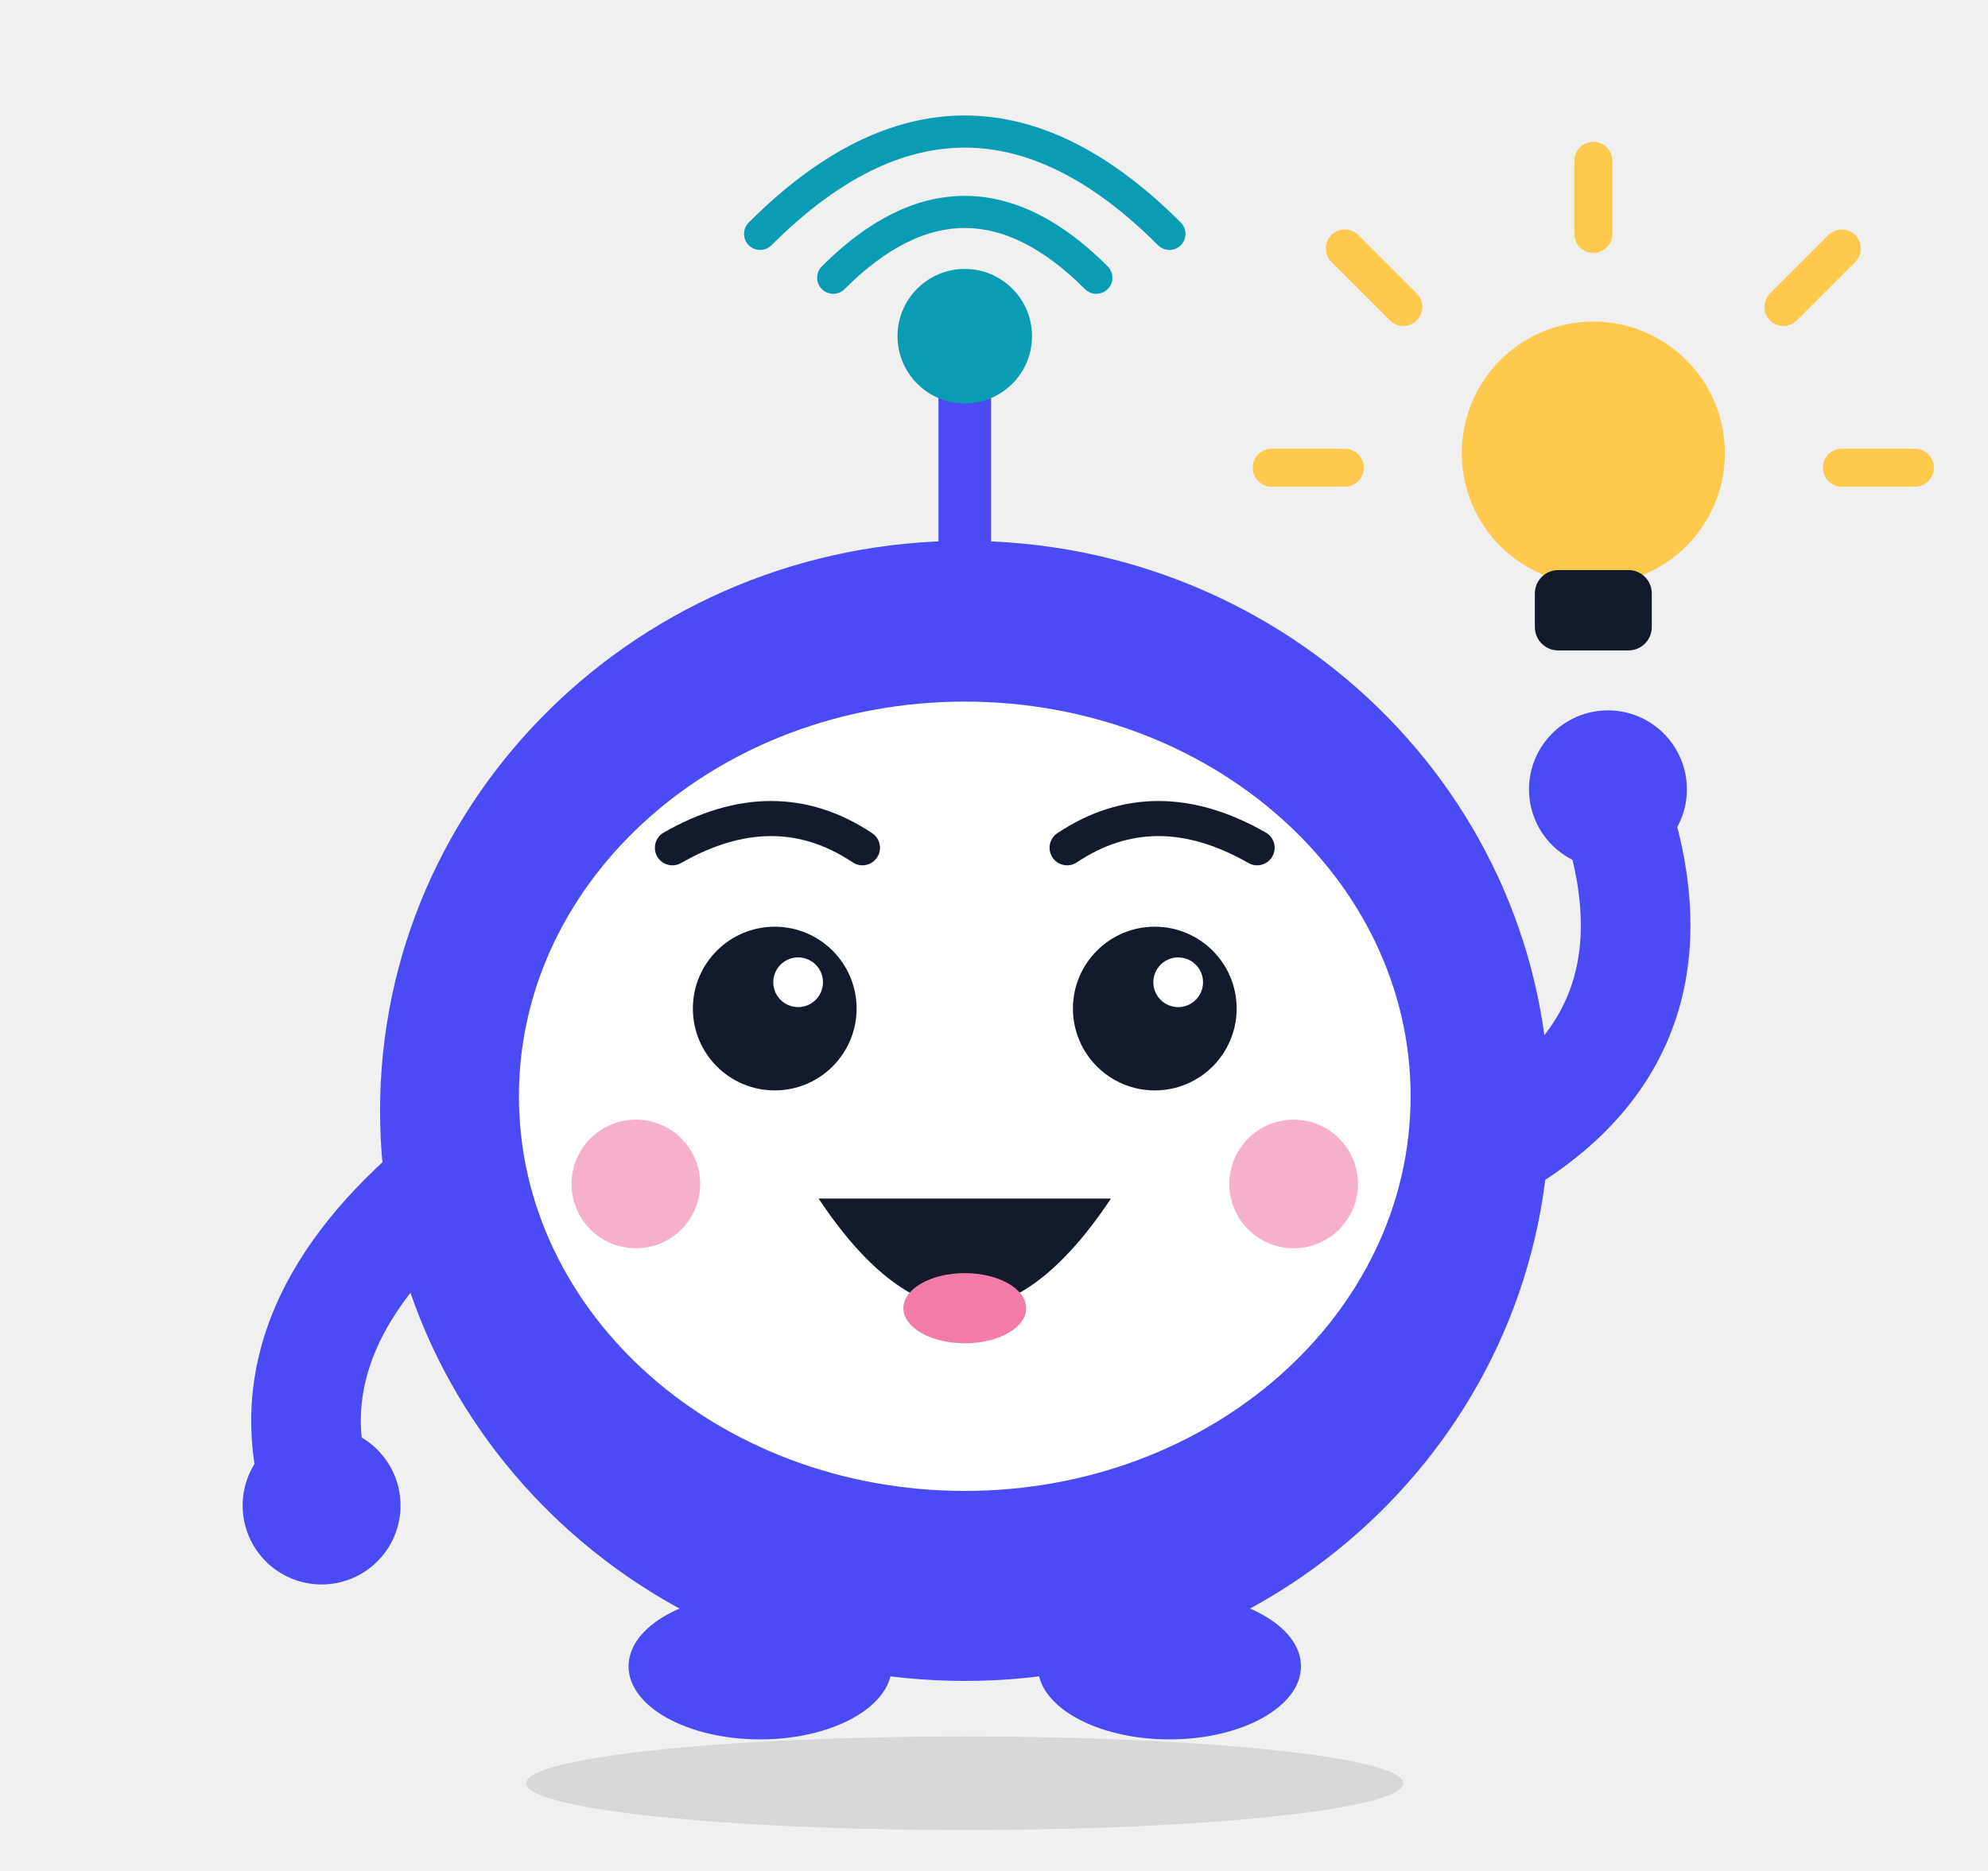
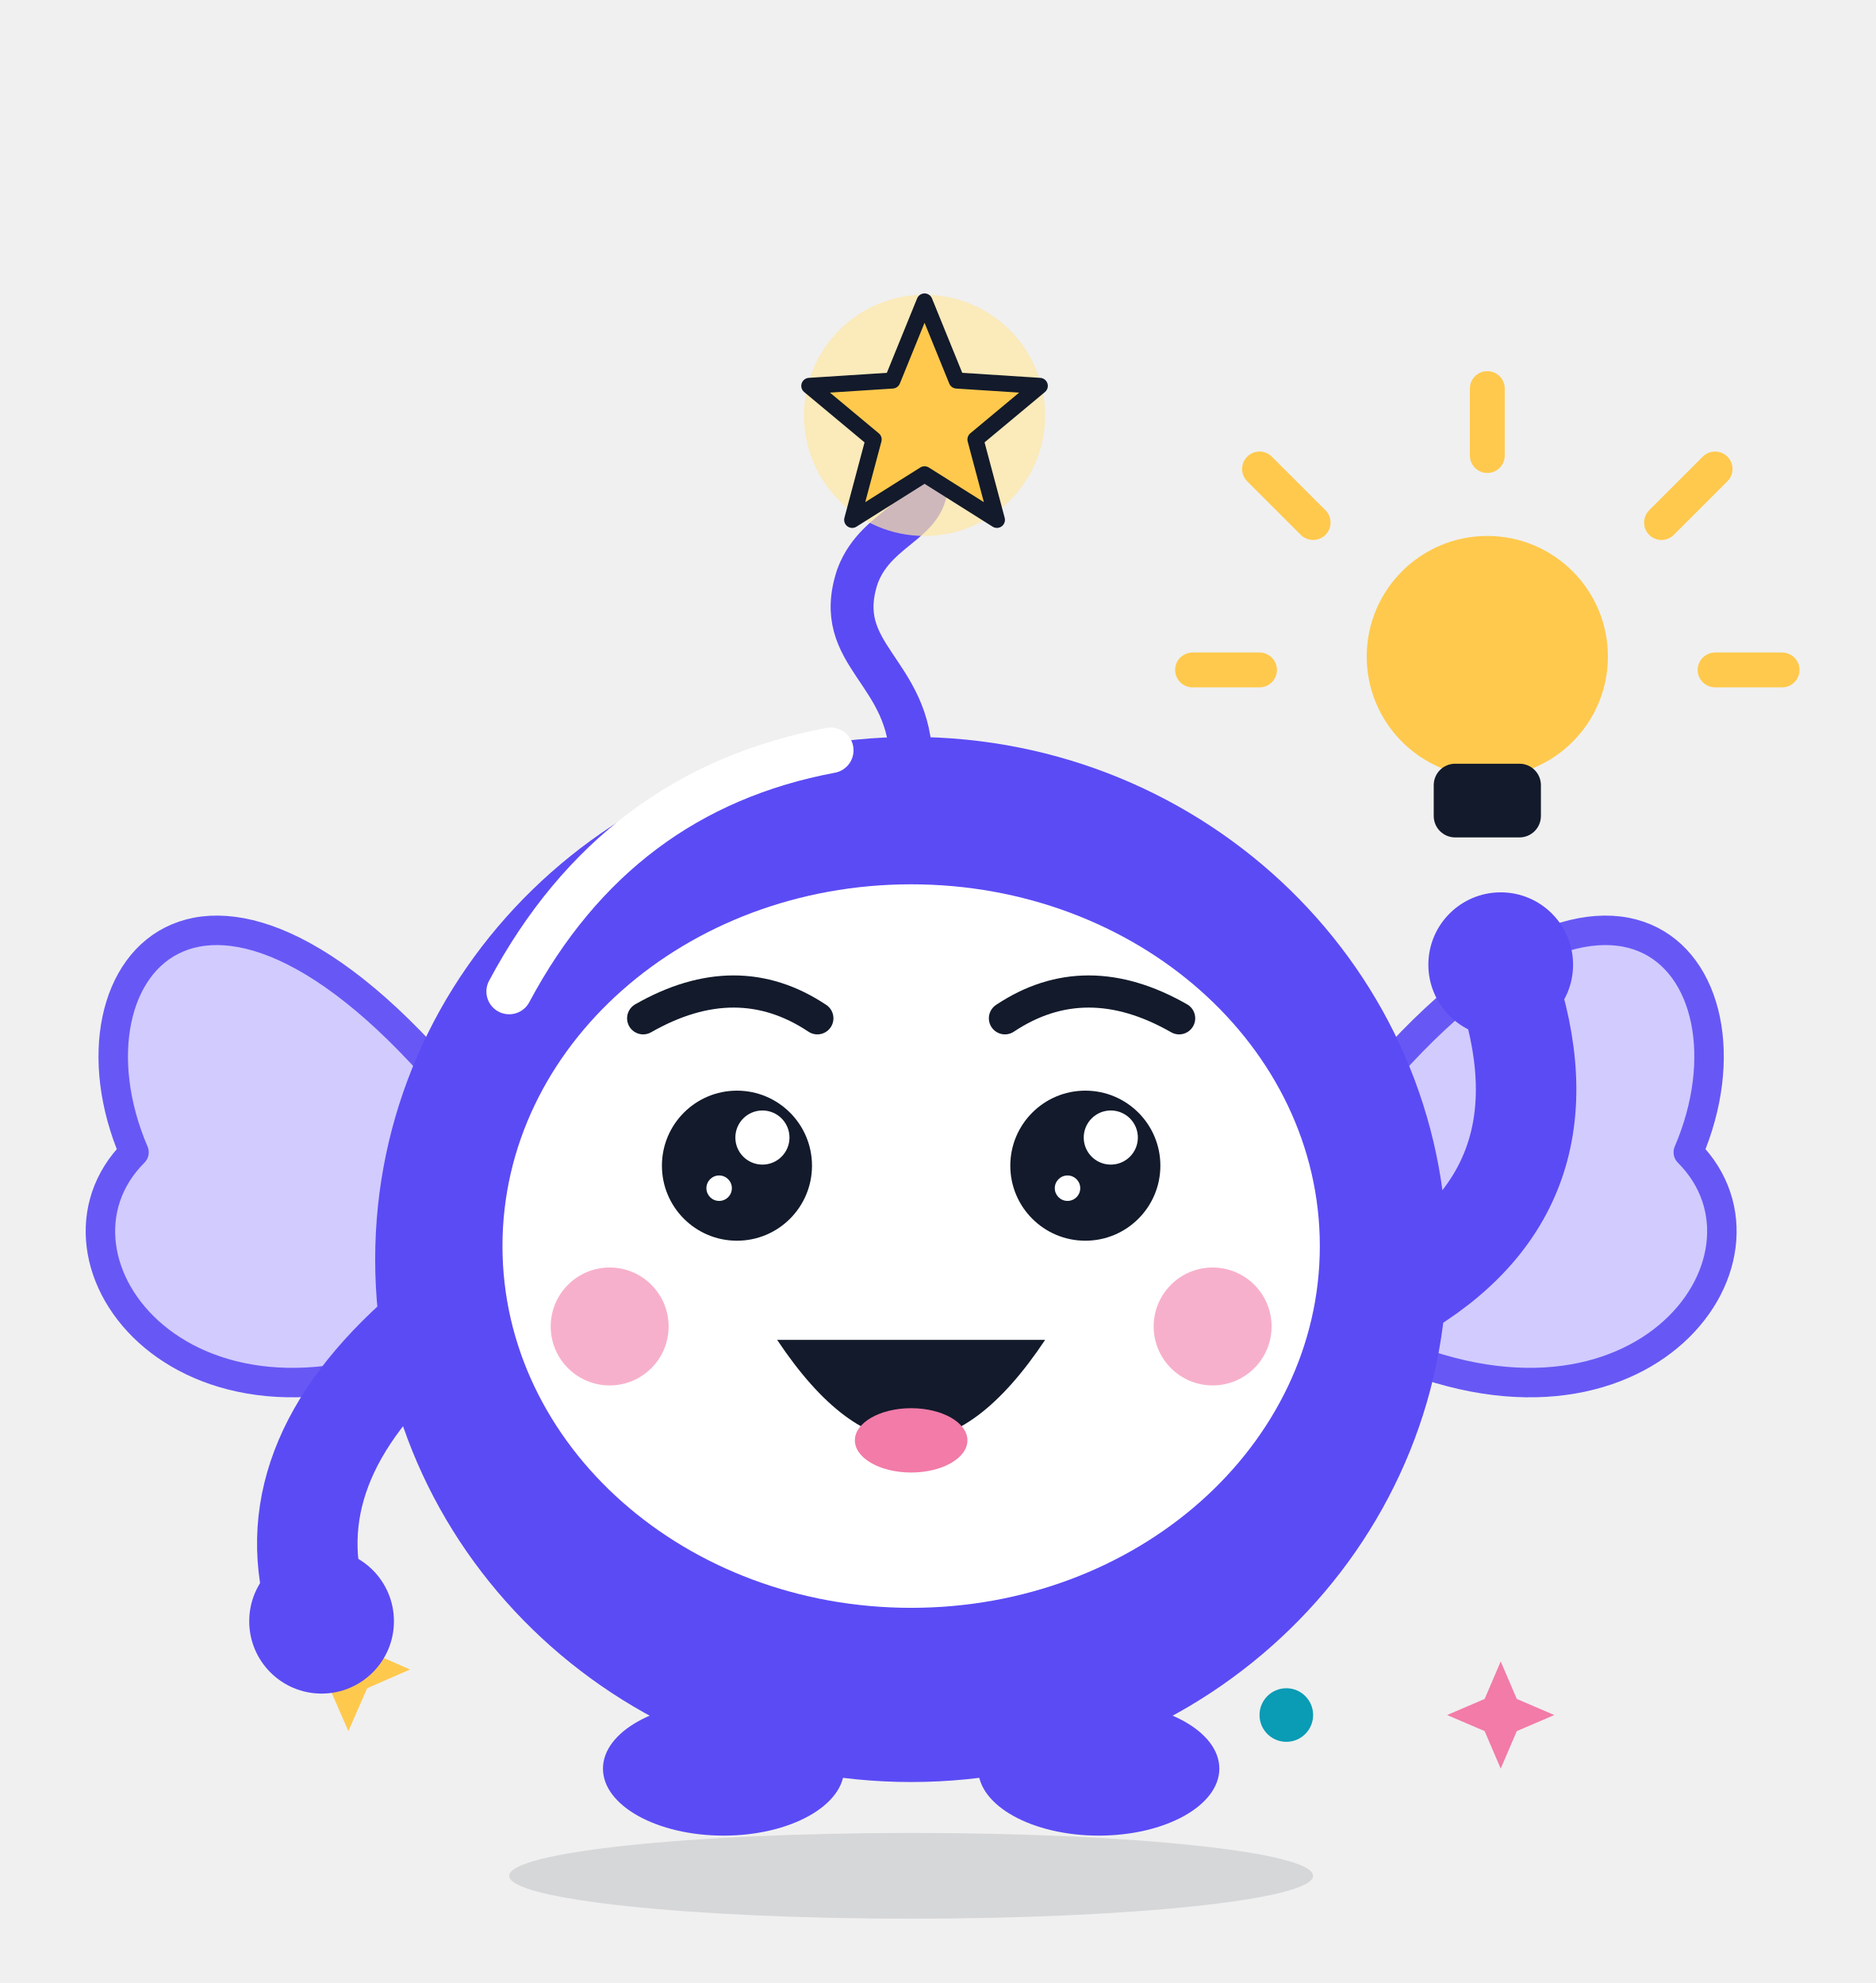
- <svg xmlns="http://www.w3.org/2000/svg" viewBox="-6 -10 136 128" width="272" height="256" role="img" aria-labelledby="t">
-   <style>.rd-all{transform-box:fill-box;transform-origin:50% 100%;animation:rd-float 2.4s ease-in-out infinite}
+ <svg xmlns="http://www.w3.org/2000/svg" viewBox="-8 -28 140 148" width="280" height="296" role="img" aria-labelledby="t">
+   <style>.rd-wingL{transform-box:fill-box;transform-origin:100% 70%;animation:rd-flapL .38s ease-in-out infinite alternate}
+ .rd-wingR{transform-box:fill-box;transform-origin:0% 70%;animation:rd-flapR .38s ease-in-out infinite alternate}
+ .rd-star{transform-box:fill-box;transform-origin:center;animation:rd-star 2.2s ease-in-out infinite}
+ .rd-dust{transform-box:fill-box;transform-origin:center;animation:rd-dust 3s ease-in infinite}.rd-dust.b{animation-delay:1s}.rd-dust.c{animation-delay:2s}
+ .rd-shine{animation:rd-shine 3s ease-in-out infinite}
+ .rd-all{transform-box:fill-box;transform-origin:50% 100%;animation:rd-float 2.4s ease-in-out infinite}
.rd-look{animation:rd-look 5s ease-in-out infinite}
.rd-swing{transform-box:fill-box;transform-origin:100% 0%;animation:rd-swing 1.6s ease-in-out infinite alternate}
.rd-tip{transform-box:fill-box;transform-origin:center;animation:rd-tip 1.2s ease-in-out infinite alternate}
.rd-cheek{animation:rd-cheek 2.4s ease-in-out infinite}
- .rd-look,.rd-eyes,.rd-mouth-t,.rd-wave,.rd-bulb,.rd-ping,.rd-spark,.rd-dot,.rd-drop,.rd-sym,.rd-armL,.rd-armR,.rd-q{transform-box:fill-box;transform-origin:center}
+ .rd-dust,.rd-look,.rd-eyes,.rd-mouth-t,.rd-wave,.rd-bulb,.rd-ping,.rd-spark,.rd-dot,.rd-drop,.rd-sym,.rd-armL,.rd-armR,.rd-q{transform-box:fill-box;transform-origin:center}
.rd-eyes{animation:rd-blink 3.2s infinite}
.rd-ping{animation:rd-ping 2.4s ease-out infinite;transform-origin:50% 100%}
.rd-ping.b{animation-delay:.5s}
.rd-wave{transform-origin:0% 100%;animation:rd-wave .55s ease-in-out infinite alternate}
.rd-mouth-t{animation:rd-talk .24s ease-in-out infinite alternate}
.rd-snd{animation:rd-fade 1s ease-in-out infinite}.rd-snd.b{animation-delay:.3s}
.rd-bulb{animation:rd-pop 1.4s ease-in-out infinite alternate}
.rd-dot{animation:rd-fade 1.6s ease-in-out infinite}.rd-dot.b{animation-delay:.25s}.rd-dot.c{animation-delay:.5s}
.rd-spark{animation:rd-twinkle 1.1s ease-in-out infinite alternate}.rd-spark.b{animation-delay:.35s}.rd-spark.c{animation-delay:.7s}
.rd-jump{animation:rd-jump .5s cubic-bezier(.3,0,.5,1) infinite alternate}
.rd-drop{animation:rd-drop 1.8s ease-in infinite}
.rd-sym{animation:rd-bob 1.8s ease-in-out infinite alternate}.rd-sym.b{animation-delay:.4s}.rd-sym.c{animation-delay:.8s}
.rd-q{animation:rd-tilt 1.6s ease-in-out infinite alternate}
.rd-point{transform-box:fill-box;transform-origin:0% 100%;animation:rd-point .8s ease-in-out infinite alternate}
.rd-fist{transform-box:fill-box;transform-origin:100% 100%;animation:rd-fist .5s ease-in-out infinite alternate}
@keyframes rd-float{0%,100%{transform:translateY(0) rotate(0deg) scale(1,1)}25%{transform:translateY(-5px) rotate(-2.5deg) scale(.98,1.03)}50%{transform:translateY(-7px) rotate(0deg) scale(1,1)}75%{transform:translateY(-5px) rotate(2.5deg) scale(.98,1.03)}}
+ @keyframes rd-flapL{from{transform:rotate(8deg) scaleX(1)}to{transform:rotate(-14deg) scaleX(.72)}}
+ @keyframes rd-flapR{from{transform:rotate(-8deg) scaleX(1)}to{transform:rotate(14deg) scaleX(.72)}}
+ @keyframes rd-star{0%,100%{transform:rotate(0deg) scale(1)}50%{transform:rotate(72deg) scale(1.22)}}
+ @keyframes rd-dust{0%{transform:translateY(8px) scale(.3);opacity:0}20%{opacity:1}100%{transform:translateY(-26px) scale(1) rotate(90deg);opacity:0}}
+ @keyframes rd-shine{0%,100%{opacity:.35}50%{opacity:.75}}
@keyframes rd-look{0%,30%,100%{transform:translateX(0)}38%,55%{transform:translateX(-2.5px)}63%,80%{transform:translateX(2.5px)}}
@keyframes rd-swing{from{transform:rotate(-12deg)}to{transform:rotate(10deg)}}
@keyframes rd-tip{from{transform:scale(.85)}to{transform:scale(1.25)}}
@keyframes rd-cheek{0%,100%{opacity:.35}50%{opacity:.75}}
@keyframes rd-blink{0%,93%,100%{transform:scaleY(1)}96.5%{transform:scaleY(.08)}}
@keyframes rd-ping{0%{opacity:.9;transform:scale(.5)}100%{opacity:0;transform:scale(1.25)}}
@keyframes rd-wave{from{transform:rotate(-18deg)}to{transform:rotate(24deg)}}
@keyframes rd-talk{from{transform:scaleY(.3)}to{transform:scaleY(1.4)}}
@keyframes rd-fade{0%,100%{opacity:.15}50%{opacity:1}}
@keyframes rd-pop{from{transform:scale(.8) rotate(-6deg)}to{transform:scale(1.2) rotate(6deg)}}
@keyframes rd-twinkle{from{transform:scale(.4) rotate(0deg);opacity:.3}to{transform:scale(1.1) rotate(25deg);opacity:1}}
@keyframes rd-jump{from{transform:translateY(0) scale(1.04,.96)}to{transform:translateY(-12px) scale(.97,1.04)}}
@keyframes rd-drop{0%{transform:translateY(-3px);opacity:0}25%{opacity:1}100%{transform:translateY(9px);opacity:0}}
@keyframes rd-bob{from{transform:translateY(4px) rotate(-8deg)}to{transform:translateY(-5px) rotate(8deg)}}
@keyframes rd-tilt{from{transform:rotate(-14deg) translateY(2px)}to{transform:rotate(14deg) translateY(-3px)}}
@keyframes rd-point{from{transform:rotate(4deg)}to{transform:rotate(-16deg)}}
@keyframes rd-fist{from{transform:rotate(-6deg)}to{transform:rotate(16deg)}}
@media (prefers-reduced-motion:reduce){.rd-all,.rd-all *{animation:none!important}}</style>
  <ellipse cx="60" cy="112" rx="30" ry="3.2" fill="#121A2B" opacity=".12" />
  <g class="rd-all">
    <g>
-       <path d="M60 28 V15" stroke="#4B4BF5" stroke-width="3.6" stroke-linecap="round" />
-       <path class="rd-ping" d="M51 9 Q60 0 69 9" fill="none" stroke="#0A9BB5" stroke-width="2.2" stroke-linecap="round" />
-       <path class="rd-ping b" d="M46 6 Q60 -8 74 6" fill="none" stroke="#0A9BB5" stroke-width="2.2" stroke-linecap="round" />
-       <circle class="rd-tip" cx="60" cy="13" r="4.6" fill="#0A9BB5" />
-       <ellipse cx="46" cy="104" rx="9" ry="5" fill="#4B4BF5" />
-       <ellipse cx="74" cy="104" rx="9" ry="5" fill="#4B4BF5" />
+       <path class="rd-wingL" d="M28 56 C8 30 -4 44 2 58 C-6 66 6 82 26 72 Z" fill="#CFC8FF" stroke="#5B4BF5" stroke-width="2.2" stroke-linejoin="round" opacity=".92" />
+       <path class="rd-wingR" d="M92 56 C112 30 124 44 118 58 C126 66 114 82 94 72 Z" fill="#CFC8FF" stroke="#5B4BF5" stroke-width="2.2" stroke-linejoin="round" opacity=".92" />
+       <path d="M60 29 C60 22 54 21 56 15 C57.5 11 62 11 61 7" fill="none" stroke="#5B4BF5" stroke-width="3.2" stroke-linecap="round" />
+       <circle class="rd-ping" cx="61" cy="3" r="9" fill="#FFE7A3" opacity=".7" />
+       <path class="rd-star" d="M61 -5.5 L63.4 0.4 L69.6 0.8 L64.8 4.8 L66.4 10.8 L61 7.4 L55.6 10.8 L57.2 4.8 L52.4 0.8 L58.6 0.4 Z" fill="#FFC94D" stroke="#121A2B" stroke-width="1.2" stroke-linejoin="round" />
+       <path class="rd-dust" d="M18 92 l1.4 3.2 l3.2 1.4 l-3.2 1.4 l-1.4 3.2 l-1.4 -3.2 l-3.2 -1.4 l3.2 -1.4 z" fill="#FFC94D" />
+       <path class="rd-dust b" d="M104 96 l1.2 2.8 l2.8 1.2 l-2.8 1.2 l-1.2 2.8 l-1.2 -2.8 l-2.8 -1.2 l2.8 -1.2 z" fill="#F27BA8" />
+       <circle class="rd-dust c" cx="88" cy="100" r="2" fill="#0A9BB5" />
+       <ellipse cx="46" cy="104" rx="9" ry="5" fill="#5B4BF5" />
+       <ellipse cx="74" cy="104" rx="9" ry="5" fill="#5B4BF5" />
      <g class="rd-swing">
-         <path d="M23 72 Q12 82 16 93" fill="none" stroke="#4B4BF5" stroke-width="7.5" stroke-linecap="round" />
-         <circle cx="16" cy="93" r="5.4" fill="#4B4BF5" />
+         <path d="M23 72 Q12 82 16 93" fill="none" stroke="#5B4BF5" stroke-width="7.5" stroke-linecap="round" />
+         <circle cx="16" cy="93" r="5.4" fill="#5B4BF5" />
      </g>
      <g class="rd-point">
-         <path d="M97 68 Q110 60 104 44" fill="none" stroke="#4B4BF5" stroke-width="7.5" stroke-linecap="round" />
-         <circle cx="104" cy="44" r="5.4" fill="#4B4BF5" />
+         <path d="M97 68 Q110 60 104 44" fill="none" stroke="#5B4BF5" stroke-width="7.5" stroke-linecap="round" />
+         <circle cx="104" cy="44" r="5.4" fill="#5B4BF5" />
      </g>
-       <ellipse cx="60" cy="66" rx="40" ry="39" fill="#4B4BF5" />
+       <ellipse cx="60" cy="66" rx="40" ry="39" fill="#5B4BF5" />
+       <path class="rd-shine" d="M30 46 Q38 31 54 28" fill="none" stroke="#FFFFFF" stroke-width="3.4" stroke-linecap="round" />
      <ellipse cx="60" cy="65" rx="30.5" ry="27" fill="#FFFFFF" />
      <g class="rd-cheek">
        <circle cx="37.5" cy="71" r="4.4" fill="#F27BA8" opacity=".6" />
        <circle cx="82.5" cy="71" r="4.4" fill="#F27BA8" opacity=".6" />
      </g>
      <g class="rd-look">
        <g class="rd-eyes">
          <circle cx="47" cy="59" r="5.6" fill="#121A2B" />
-           <circle cx="48.6" cy="57.2" r="1.7" fill="#FFFFFF" />
+           <circle cx="48.9" cy="56.9" r="2.02" fill="#FFFFFF" />
+           <circle cx="45.67" cy="60.68" r="0.95" fill="#FFFFFF" />
          <circle cx="73" cy="59" r="5.6" fill="#121A2B" />
-           <circle cx="74.6" cy="57.2" r="1.7" fill="#FFFFFF" />
+           <circle cx="74.9" cy="56.9" r="2.02" fill="#FFFFFF" />
+           <circle cx="71.67" cy="60.68" r="0.95" fill="#FFFFFF" />
          <path d="M40 48 Q47 44 53 48 M67 48 Q73 44 80 48" fill="none" stroke="#121A2B" stroke-width="2.4" stroke-linecap="round" />
        </g>
      </g>
      <path d="M50 72 Q60 87 70 72 Z" fill="#121A2B" />
      <ellipse cx="60" cy="79.5" rx="4.2" ry="2.4" fill="#F27BA8" />
      <g class="rd-bulb">
        <path d="M103 6 v-5 M90 11 l-4 -4 M116 11 l4 -4 M86 22 h-5 M120 22 h5" stroke="#FFC94D" stroke-width="2.6" stroke-linecap="round" />
        <circle cx="103" cy="21" r="9" fill="#FFC94D" />
        <rect x="99" y="29" width="8" height="5.5" rx="1.6" fill="#121A2B" />
      </g>
    </g>
  </g>
</svg>
